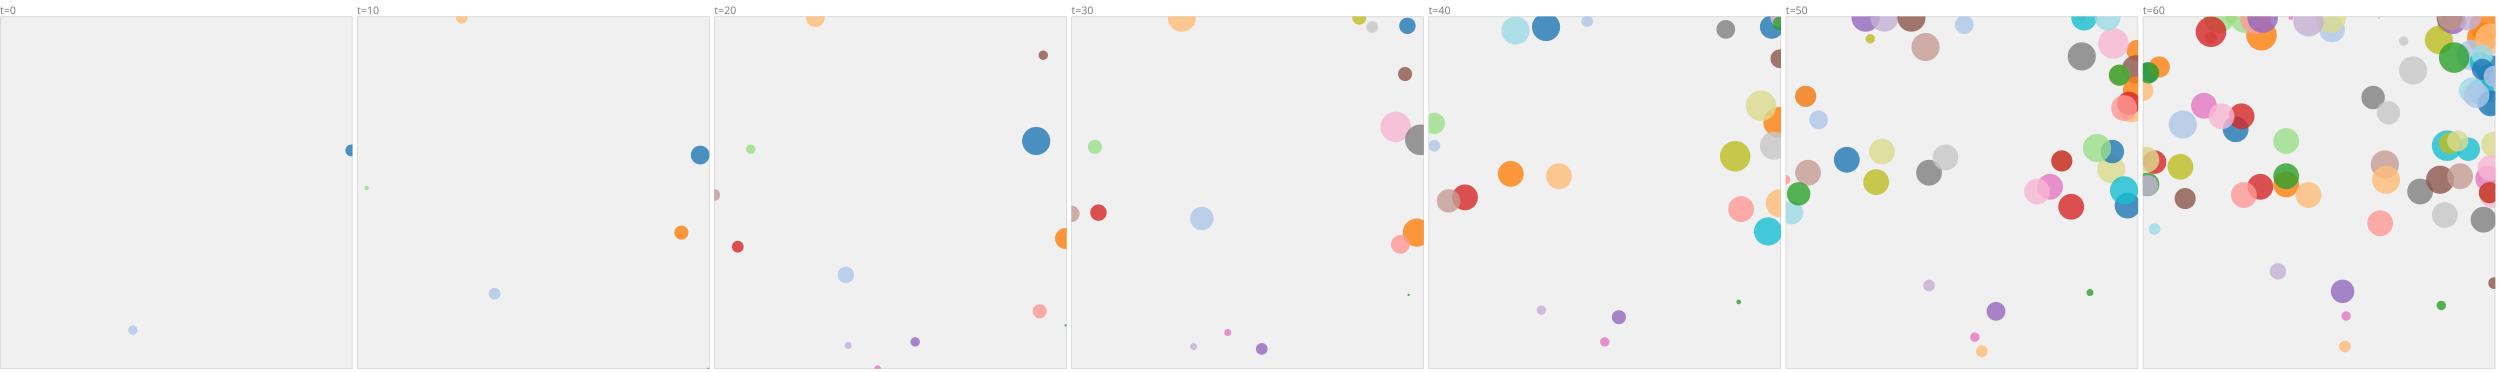
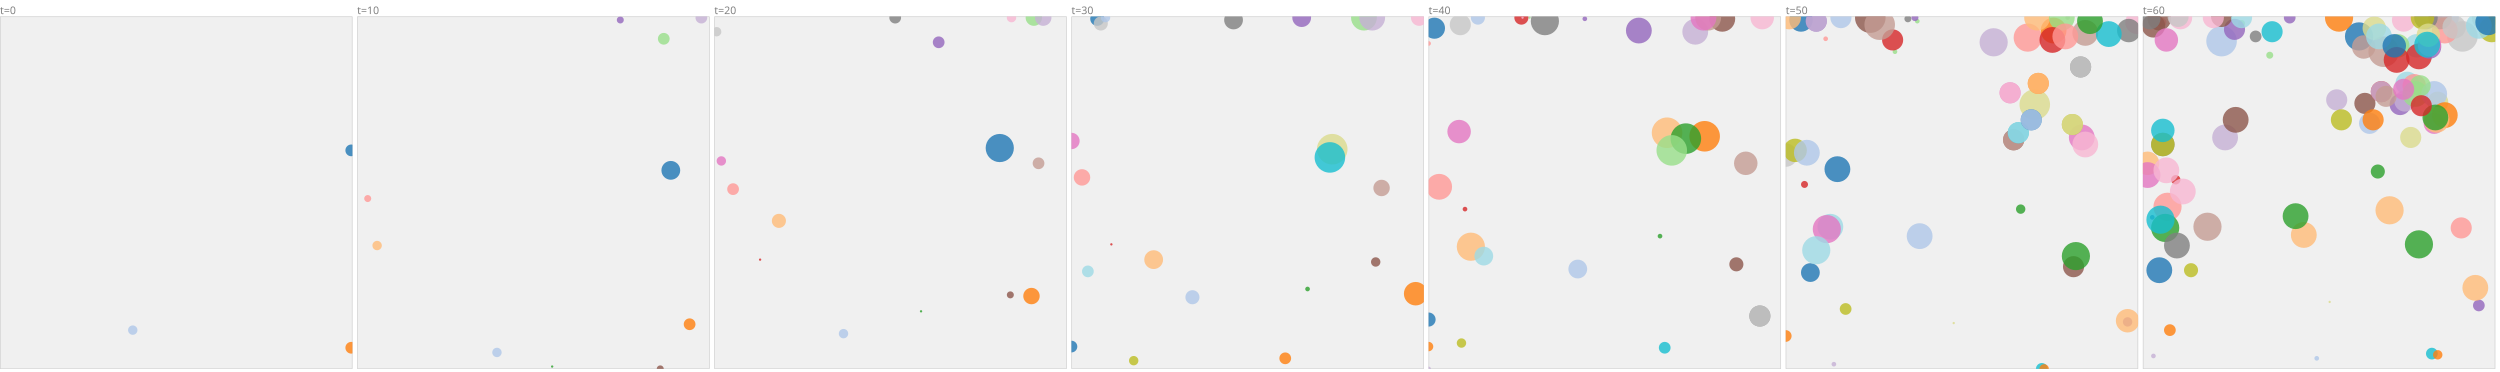
<svg xmlns="http://www.w3.org/2000/svg" width="2128" height="316">
  <text x="0" y="12" font-size="9" font-family="sans-serif" fill="gray">t=0</text>
  <g transform="translate(0, 14)">
    <svg width="300" height="300" viewBox="0 0 300 300">
      <rect width="300" height="300" fill="#f0f0f0" stroke="#ccc" />
      <circle cx="299" cy="114" r="5" fill="rgb(31,119,180)" opacity="0.8" />
      <circle cx="113" cy="267" r="4" fill="rgb(175,199,232)" opacity="0.8" />
+       <circle cx="299" cy="282" r="5" fill="rgb(255,127,14)" opacity="0.8" />
    </svg>
  </g>
  <text x="304" y="12" font-size="9" font-family="sans-serif" fill="gray">t=10</text>
  <g transform="translate(304, 14)">
    <svg width="300" height="300" viewBox="0 0 300 300">
      <rect width="300" height="300" fill="#f0f0f0" stroke="#ccc" />
-       <circle cx="292" cy="118" r="8" fill="rgb(31,119,180)" opacity="0.8" />
-       <circle cx="117" cy="236" r="5" fill="rgb(175,199,232)" opacity="0.8" />
-       <circle cx="276" cy="184" r="6" fill="rgb(255,127,14)" opacity="0.8" />
-       <circle cx="89" cy="1" r="5" fill="rgb(255,187,120)" opacity="0.8" />
-       <circle cx="299" cy="300" r="1" fill="rgb(44,160,44)" opacity="0.8" />
-       <circle cx="8" cy="146" r="2" fill="rgb(152,223,138)" opacity="0.8" />
+       <circle cx="267" cy="131" r="8" fill="rgb(31,119,180)" opacity="0.8" />
+       <circle cx="119" cy="286" r="4" fill="rgb(175,199,232)" opacity="0.8" />
+       <circle cx="283" cy="262" r="5" fill="rgb(255,127,14)" opacity="0.8" />
+       <circle cx="17" cy="195" r="4" fill="rgb(255,187,120)" opacity="0.8" />
+       <circle cx="166" cy="298" r="1" fill="rgb(44,160,44)" opacity="0.8" />
+       <circle cx="261" cy="19" r="5" fill="rgb(152,223,138)" opacity="0.8" />
+       <circle cx="0" cy="206" r="0" fill="rgb(214,39,40)" opacity="0.8" />
+       <circle cx="9" cy="155" r="3" fill="rgb(255,152,150)" opacity="0.8" />
+       <circle cx="224" cy="3" r="3" fill="rgb(148,103,189)" opacity="0.8" />
+       <circle cx="293" cy="1" r="5" fill="rgb(197,176,213)" opacity="0.8" />
+       <circle cx="258" cy="300" r="3" fill="rgb(140,86,75)" opacity="0.8" />
    </svg>
  </g>
  <text x="608" y="12" font-size="9" font-family="sans-serif" fill="gray">t=20</text>
  <g transform="translate(608, 14)">
    <svg width="300" height="300" viewBox="0 0 300 300">
      <rect width="300" height="300" fill="#f0f0f0" stroke="#ccc" />
-       <circle cx="274" cy="106" r="12" fill="rgb(31,119,180)" opacity="0.8" />
-       <circle cx="112" cy="220" r="7" fill="rgb(175,199,232)" opacity="0.8" />
-       <circle cx="299" cy="189" r="9" fill="rgb(255,127,14)" opacity="0.8" />
-       <circle cx="86" cy="1" r="8" fill="rgb(255,187,120)" opacity="0.8" />
-       <circle cx="299" cy="263" r="1" fill="rgb(44,160,44)" opacity="0.8" />
-       <circle cx="31" cy="113" r="4" fill="rgb(152,223,138)" opacity="0.8" />
-       <circle cx="20" cy="196" r="5" fill="rgb(214,39,40)" opacity="0.8" />
-       <circle cx="277" cy="251" r="6" fill="rgb(255,152,150)" opacity="0.8" />
-       <circle cx="171" cy="277" r="4" fill="rgb(148,103,189)" opacity="0.8" />
-       <circle cx="114" cy="280" r="3" fill="rgb(197,176,213)" opacity="0.8" />
-       <circle cx="280" cy="33" r="4" fill="rgb(140,86,75)" opacity="0.8" />
-       <circle cx="0" cy="152" r="5" fill="rgb(196,156,148)" opacity="0.8" />
-       <circle cx="139" cy="300" r="3" fill="rgb(227,119,194)" opacity="0.8" />
+       <circle cx="243" cy="112" r="12" fill="rgb(31,119,180)" opacity="0.8" />
+       <circle cx="110" cy="270" r="4" fill="rgb(175,199,232)" opacity="0.8" />
+       <circle cx="270" cy="238" r="7" fill="rgb(255,127,14)" opacity="0.8" />
+       <circle cx="55" cy="174" r="6" fill="rgb(255,187,120)" opacity="0.8" />
+       <circle cx="176" cy="251" r="1" fill="rgb(44,160,44)" opacity="0.8" />
+       <circle cx="272" cy="1" r="7" fill="rgb(152,223,138)" opacity="0.8" />
+       <circle cx="39" cy="207" r="1" fill="rgb(214,39,40)" opacity="0.8" />
+       <circle cx="16" cy="147" r="5" fill="rgb(255,152,150)" opacity="0.8" />
+       <circle cx="191" cy="22" r="5" fill="rgb(148,103,189)" opacity="0.8" />
+       <circle cx="280" cy="1" r="7" fill="rgb(197,176,213)" opacity="0.8" />
+       <circle cx="252" cy="237" r="3" fill="rgb(140,86,75)" opacity="0.8" />
+       <circle cx="276" cy="125" r="5" fill="rgb(196,156,148)" opacity="0.8" />
+       <circle cx="6" cy="123" r="4" fill="rgb(227,119,194)" opacity="0.8" />
+       <circle cx="253" cy="1" r="4" fill="rgb(247,182,210)" opacity="0.8" />
+       <circle cx="154" cy="1" r="5" fill="rgb(127,127,127)" opacity="0.8" />
+       <circle cx="2" cy="13" r="4" fill="rgb(199,199,199)" opacity="0.8" />
    </svg>
  </g>
  <text x="912" y="12" font-size="9" font-family="sans-serif" fill="gray">t=30</text>
  <g transform="translate(912, 14)">
    <svg width="300" height="300" viewBox="0 0 300 300">
      <rect width="300" height="300" fill="#f0f0f0" stroke="#ccc" />
-       <circle cx="286" cy="8" r="7" fill="rgb(31,119,180)" opacity="0.8" />
-       <circle cx="111" cy="172" r="10" fill="rgb(175,199,232)" opacity="0.8" />
-       <circle cx="294" cy="184" r="12" fill="rgb(255,127,14)" opacity="0.8" />
-       <circle cx="94" cy="1" r="12" fill="rgb(255,187,120)" opacity="0.8" />
-       <circle cx="287" cy="237" r="1" fill="rgb(44,160,44)" opacity="0.8" />
-       <circle cx="20" cy="111" r="6" fill="rgb(152,223,138)" opacity="0.8" />
-       <circle cx="23" cy="167" r="7" fill="rgb(214,39,40)" opacity="0.8" />
-       <circle cx="280" cy="194" r="8" fill="rgb(255,152,150)" opacity="0.8" />
-       <circle cx="162" cy="283" r="5" fill="rgb(148,103,189)" opacity="0.8" />
-       <circle cx="104" cy="281" r="3" fill="rgb(197,176,213)" opacity="0.8" />
-       <circle cx="284" cy="49" r="6" fill="rgb(140,86,75)" opacity="0.8" />
-       <circle cx="0" cy="168" r="7" fill="rgb(196,156,148)" opacity="0.8" />
-       <circle cx="133" cy="269" r="3" fill="rgb(227,119,194)" opacity="0.8" />
-       <circle cx="276" cy="94" r="13" fill="rgb(247,182,210)" opacity="0.8" />
-       <circle cx="297" cy="105" r="13" fill="rgb(127,127,127)" opacity="0.8" />
-       <circle cx="256" cy="9" r="5" fill="rgb(199,199,199)" opacity="0.8" />
-       <circle cx="245" cy="1" r="6" fill="rgb(188,189,34)" opacity="0.8" />
+       <circle cx="22" cy="2" r="6" fill="rgb(31,119,180)" opacity="0.8" />
+       <circle cx="103" cy="239" r="6" fill="rgb(175,199,232)" opacity="0.8" />
+       <circle cx="293" cy="236" r="10" fill="rgb(255,127,14)" opacity="0.8" />
+       <circle cx="70" cy="207" r="8" fill="rgb(255,187,120)" opacity="0.8" />
+       <circle cx="201" cy="232" r="2" fill="rgb(44,160,44)" opacity="0.8" />
+       <circle cx="249" cy="1" r="11" fill="rgb(152,223,138)" opacity="0.8" />
+       <circle cx="34" cy="194" r="1" fill="rgb(214,39,40)" opacity="0.8" />
+       <circle cx="9" cy="137" r="7" fill="rgb(255,152,150)" opacity="0.8" />
+       <circle cx="196" cy="1" r="8" fill="rgb(148,103,189)" opacity="0.8" />
+       <circle cx="256" cy="1" r="11" fill="rgb(197,176,213)" opacity="0.8" />
+       <circle cx="259" cy="209" r="4" fill="rgb(140,86,75)" opacity="0.8" />
+       <circle cx="264" cy="146" r="7" fill="rgb(196,156,148)" opacity="0.8" />
+       <circle cx="0" cy="106" r="7" fill="rgb(227,119,194)" opacity="0.8" />
+       <circle cx="296" cy="1" r="7" fill="rgb(247,182,210)" opacity="0.8" />
+       <circle cx="138" cy="3" r="8" fill="rgb(127,127,127)" opacity="0.8" />
+       <circle cx="25" cy="6" r="6" fill="rgb(199,199,199)" opacity="0.8" />
+       <circle cx="53" cy="293" r="4" fill="rgb(188,189,34)" opacity="0.8" />
+       <circle cx="222" cy="113" r="13" fill="rgb(219,219,141)" opacity="0.8" />
+       <circle cx="220" cy="120" r="13" fill="rgb(23,190,207)" opacity="0.8" />
+       <circle cx="14" cy="217" r="5" fill="rgb(158,218,229)" opacity="0.8" />
+       <circle cx="0" cy="281" r="5" fill="rgb(31,119,180)" opacity="0.8" />
+       <circle cx="29" cy="1" r="4" fill="rgb(175,199,232)" opacity="0.8" />
+       <circle cx="182" cy="291" r="5" fill="rgb(255,127,14)" opacity="0.8" />
+       <circle cx="158" cy="300" r="0" fill="rgb(255,187,120)" opacity="0.8" />
    </svg>
  </g>
  <text x="1216" y="12" font-size="9" font-family="sans-serif" fill="gray">t=40</text>
  <g transform="translate(1216, 14)">
    <svg width="300" height="300" viewBox="0 0 300 300">
      <rect width="300" height="300" fill="#f0f0f0" stroke="#ccc" />
-       <circle cx="292" cy="9" r="10" fill="rgb(31,119,180)" opacity="0.8" />
-       <circle cx="135" cy="4" r="5" fill="rgb(175,199,232)" opacity="0.8" />
-       <circle cx="298" cy="90" r="13" fill="rgb(255,127,14)" opacity="0.8" />
-       <circle cx="299" cy="159" r="12" fill="rgb(255,187,120)" opacity="0.8" />
-       <circle cx="264" cy="243" r="2" fill="rgb(44,160,44)" opacity="0.8" />
-       <circle cx="5" cy="91" r="9" fill="rgb(152,223,138)" opacity="0.8" />
-       <circle cx="31" cy="154" r="11" fill="rgb(214,39,40)" opacity="0.8" />
-       <circle cx="266" cy="164" r="11" fill="rgb(255,152,150)" opacity="0.8" />
-       <circle cx="162" cy="256" r="6" fill="rgb(148,103,189)" opacity="0.8" />
-       <circle cx="96" cy="250" r="4" fill="rgb(197,176,213)" opacity="0.8" />
-       <circle cx="299" cy="36" r="8" fill="rgb(140,86,75)" opacity="0.8" />
-       <circle cx="17" cy="157" r="10" fill="rgb(196,156,148)" opacity="0.8" />
-       <circle cx="150" cy="277" r="4" fill="rgb(227,119,194)" opacity="0.8" />
-       <circle cx="299" cy="1" r="8" fill="rgb(247,182,210)" opacity="0.8" />
-       <circle cx="253" cy="11" r="8" fill="rgb(127,127,127)" opacity="0.8" />
-       <circle cx="294" cy="110" r="12" fill="rgb(199,199,199)" opacity="0.8" />
-       <circle cx="261" cy="119" r="13" fill="rgb(188,189,34)" opacity="0.8" />
-       <circle cx="283" cy="76" r="13" fill="rgb(219,219,141)" opacity="0.8" />
-       <circle cx="289" cy="183" r="12" fill="rgb(23,190,207)" opacity="0.8" />
-       <circle cx="74" cy="12" r="12" fill="rgb(158,218,229)" opacity="0.8" />
-       <circle cx="100" cy="9" r="12" fill="rgb(31,119,180)" opacity="0.8" />
-       <circle cx="5" cy="110" r="5" fill="rgb(175,199,232)" opacity="0.8" />
-       <circle cx="70" cy="134" r="11" fill="rgb(255,127,14)" opacity="0.8" />
-       <circle cx="111" cy="136" r="11" fill="rgb(255,187,120)" opacity="0.8" />
-       <circle cx="299" cy="6" r="6" fill="rgb(44,160,44)" opacity="0.8" />
+       <circle cx="5" cy="10" r="9" fill="rgb(31,119,180)" opacity="0.8" />
+       <circle cx="127" cy="215" r="8" fill="rgb(175,199,232)" opacity="0.8" />
+       <circle cx="0" cy="281" r="4" fill="rgb(255,127,14)" opacity="0.8" />
+       <circle cx="36" cy="196" r="12" fill="rgb(255,187,120)" opacity="0.8" />
+       <circle cx="197" cy="187" r="2" fill="rgb(44,160,44)" opacity="0.8" />
+       <circle cx="86" cy="1" r="1" fill="rgb(152,223,138)" opacity="0.8" />
+       <circle cx="31" cy="164" r="2" fill="rgb(214,39,40)" opacity="0.8" />
+       <circle cx="9" cy="145" r="11" fill="rgb(255,152,150)" opacity="0.8" />
+       <circle cx="179" cy="12" r="11" fill="rgb(148,103,189)" opacity="0.8" />
+       <circle cx="0" cy="300" r="2" fill="rgb(197,176,213)" opacity="0.8" />
+       <circle cx="262" cy="211" r="6" fill="rgb(140,86,75)" opacity="0.8" />
+       <circle cx="270" cy="125" r="10" fill="rgb(196,156,148)" opacity="0.8" />
+       <circle cx="26" cy="98" r="10" fill="rgb(227,119,194)" opacity="0.8" />
+       <circle cx="284" cy="1" r="10" fill="rgb(247,182,210)" opacity="0.8" />
+       <circle cx="99" cy="4" r="12" fill="rgb(127,127,127)" opacity="0.8" />
+       <circle cx="27" cy="7" r="9" fill="rgb(199,199,199)" opacity="0.8" />
+       <circle cx="28" cy="278" r="4" fill="rgb(188,189,34)" opacity="0.8" />
+       <circle cx="141" cy="266" r="0" fill="rgb(219,219,141)" opacity="0.8" />
+       <circle cx="201" cy="282" r="5" fill="rgb(23,190,207)" opacity="0.8" />
+       <circle cx="47" cy="204" r="8" fill="rgb(158,218,229)" opacity="0.8" />
+       <circle cx="0" cy="258" r="6" fill="rgb(31,119,180)" opacity="0.8" />
+       <circle cx="42" cy="1" r="6" fill="rgb(175,199,232)" opacity="0.8" />
+       <circle cx="235" cy="102" r="13" fill="rgb(255,127,14)" opacity="0.8" />
+       <circle cx="203" cy="99" r="13" fill="rgb(255,187,120)" opacity="0.8" />
+       <circle cx="219" cy="104" r="13" fill="rgb(44,160,44)" opacity="0.8" />
+       <circle cx="207" cy="114" r="13" fill="rgb(152,223,138)" opacity="0.8" />
+       <circle cx="79" cy="1" r="6" fill="rgb(214,39,40)" opacity="0.8" />
+       <circle cx="0" cy="23" r="2" fill="rgb(255,152,150)" opacity="0.8" />
+       <circle cx="133" cy="2" r="2" fill="rgb(148,103,189)" opacity="0.8" />
+       <circle cx="227" cy="13" r="11" fill="rgb(197,176,213)" opacity="0.8" />
+       <circle cx="250" cy="2" r="11" fill="rgb(140,86,75)" opacity="0.8" />
+       <circle cx="238" cy="1" r="11" fill="rgb(196,156,148)" opacity="0.8" />
+       <circle cx="234" cy="1" r="11" fill="rgb(227,119,194)" opacity="0.8" />
+       <circle cx="80" cy="1" r="1" fill="rgb(247,182,210)" opacity="0.8" />
+       <circle cx="282" cy="255" r="9" fill="rgb(127,127,127)" opacity="0.8" />
+       <circle cx="282" cy="255" r="9" fill="rgb(199,199,199)" opacity="0.8" />
    </svg>
  </g>
  <text x="1520" y="12" font-size="9" font-family="sans-serif" fill="gray">t=50</text>
  <g transform="translate(1520, 14)">
    <svg width="300" height="300" viewBox="0 0 300 300">
      <rect width="300" height="300" fill="#f0f0f0" stroke="#ccc" />
-       <circle cx="291" cy="161" r="11" fill="rgb(31,119,180)" opacity="0.8" />
-       <circle cx="152" cy="7" r="8" fill="rgb(175,199,232)" opacity="0.8" />
-       <circle cx="299" cy="29" r="9" fill="rgb(255,127,14)" opacity="0.8" />
-       <circle cx="167" cy="285" r="5" fill="rgb(255,187,120)" opacity="0.8" />
-       <circle cx="259" cy="235" r="3" fill="rgb(44,160,44)" opacity="0.8" />
-       <circle cx="178" cy="5" r="0" fill="rgb(152,223,138)" opacity="0.8" />
-       <circle cx="243" cy="162" r="11" fill="rgb(214,39,40)" opacity="0.8" />
-       <circle cx="0" cy="139" r="4" fill="rgb(255,152,150)" opacity="0.8" />
-       <circle cx="179" cy="251" r="8" fill="rgb(148,103,189)" opacity="0.8" />
-       <circle cx="122" cy="229" r="5" fill="rgb(197,176,213)" opacity="0.8" />
-       <circle cx="298" cy="45" r="12" fill="rgb(140,86,75)" opacity="0.8" />
-       <circle cx="19" cy="133" r="11" fill="rgb(196,156,148)" opacity="0.8" />
-       <circle cx="161" cy="273" r="4" fill="rgb(227,119,194)" opacity="0.8" />
-       <circle cx="279" cy="23" r="13" fill="rgb(247,182,210)" opacity="0.8" />
-       <circle cx="252" cy="34" r="12" fill="rgb(127,127,127)" opacity="0.8" />
-       <circle cx="252" cy="1" r="3" fill="rgb(199,199,199)" opacity="0.8" />
-       <circle cx="72" cy="19" r="4" fill="rgb(188,189,34)" opacity="0.8" />
-       <circle cx="277" cy="130" r="12" fill="rgb(219,219,141)" opacity="0.8" />
-       <circle cx="288" cy="148" r="12" fill="rgb(23,190,207)" opacity="0.8" />
-       <circle cx="5" cy="167" r="10" fill="rgb(158,218,229)" opacity="0.8" />
-       <circle cx="278" cy="115" r="10" fill="rgb(31,119,180)" opacity="0.8" />
-       <circle cx="28" cy="88" r="8" fill="rgb(175,199,232)" opacity="0.8" />
-       <circle cx="299" cy="63" r="12" fill="rgb(255,127,14)" opacity="0.8" />
-       <circle cx="294" cy="79" r="11" fill="rgb(255,187,120)" opacity="0.8" />
-       <circle cx="11" cy="151" r="10" fill="rgb(44,160,44)" opacity="0.8" />
-       <circle cx="265" cy="112" r="12" fill="rgb(152,223,138)" opacity="0.8" />
-       <circle cx="292" cy="74" r="10" fill="rgb(214,39,40)" opacity="0.8" />
-       <circle cx="288" cy="78" r="11" fill="rgb(255,152,150)" opacity="0.8" />
-       <circle cx="68" cy="1" r="12" fill="rgb(148,103,189)" opacity="0.8" />
-       <circle cx="84" cy="1" r="12" fill="rgb(197,176,213)" opacity="0.8" />
-       <circle cx="107" cy="1" r="12" fill="rgb(140,86,75)" opacity="0.8" />
-       <circle cx="119" cy="26" r="12" fill="rgb(196,156,148)" opacity="0.8" />
-       <circle cx="225" cy="145" r="11" fill="rgb(227,119,194)" opacity="0.8" />
-       <circle cx="214" cy="149" r="11" fill="rgb(247,182,210)" opacity="0.8" />
-       <circle cx="122" cy="133" r="11" fill="rgb(127,127,127)" opacity="0.8" />
-       <circle cx="136" cy="120" r="11" fill="rgb(199,199,199)" opacity="0.8" />
-       <circle cx="77" cy="141" r="11" fill="rgb(188,189,34)" opacity="0.8" />
-       <circle cx="82" cy="115" r="11" fill="rgb(219,219,141)" opacity="0.8" />
-       <circle cx="254" cy="1" r="11" fill="rgb(23,190,207)" opacity="0.8" />
-       <circle cx="274" cy="1" r="11" fill="rgb(158,218,229)" opacity="0.8" />
-       <circle cx="52" cy="122" r="11" fill="rgb(31,119,180)" opacity="0.8" />
-       <circle cx="17" cy="68" r="9" fill="rgb(175,199,232)" opacity="0.8" />
-       <circle cx="17" cy="68" r="9" fill="rgb(255,127,14)" opacity="0.8" />
-       <circle cx="284" cy="50" r="9" fill="rgb(255,187,120)" opacity="0.8" />
-       <circle cx="284" cy="50" r="9" fill="rgb(44,160,44)" opacity="0.8" />
-       <circle cx="235" cy="123" r="9" fill="rgb(152,223,138)" opacity="0.8" />
-       <circle cx="235" cy="123" r="9" fill="rgb(214,39,40)" opacity="0.8" />
+       <circle cx="13" cy="3" r="10" fill="rgb(31,119,180)" opacity="0.8" />
+       <circle cx="114" cy="187" r="11" fill="rgb(175,199,232)" opacity="0.8" />
+       <circle cx="0" cy="272" r="5" fill="rgb(255,127,14)" opacity="0.8" />
+       <circle cx="3" cy="1" r="10" fill="rgb(255,187,120)" opacity="0.8" />
+       <circle cx="200" cy="164" r="4" fill="rgb(44,160,44)" opacity="0.8" />
+       <circle cx="93" cy="30" r="2" fill="rgb(152,223,138)" opacity="0.8" />
+       <circle cx="16" cy="143" r="3" fill="rgb(214,39,40)" opacity="0.8" />
+       <circle cx="206" cy="18" r="12" fill="rgb(255,152,150)" opacity="0.8" />
+       <circle cx="291" cy="260" r="4" fill="rgb(148,103,189)" opacity="0.8" />
+       <circle cx="41" cy="296" r="2" fill="rgb(197,176,213)" opacity="0.8" />
+       <circle cx="245" cy="213" r="9" fill="rgb(140,86,75)" opacity="0.8" />
+       <circle cx="255" cy="14" r="11" fill="rgb(196,156,148)" opacity="0.8" />
+       <circle cx="252" cy="103" r="11" fill="rgb(227,119,194)" opacity="0.8" />
+       <circle cx="255" cy="109" r="11" fill="rgb(247,182,210)" opacity="0.8" />
+       <circle cx="104" cy="2" r="3" fill="rgb(127,127,127)" opacity="0.8" />
+       <circle cx="240" cy="1" r="2" fill="rgb(199,199,199)" opacity="0.8" />
+       <circle cx="51" cy="249" r="5" fill="rgb(188,189,34)" opacity="0.8" />
+       <circle cx="143" cy="261" r="1" fill="rgb(219,219,141)" opacity="0.8" />
+       <circle cx="218" cy="300" r="5" fill="rgb(23,190,207)" opacity="0.8" />
+       <circle cx="38" cy="179" r="11" fill="rgb(158,218,229)" opacity="0.8" />
+       <circle cx="21" cy="218" r="8" fill="rgb(31,119,180)" opacity="0.8" />
+       <circle cx="47" cy="1" r="9" fill="rgb(175,199,232)" opacity="0.8" />
+       <circle cx="220" cy="300" r="4" fill="rgb(255,127,14)" opacity="0.8" />
+       <circle cx="291" cy="259" r="10" fill="rgb(255,187,120)" opacity="0.8" />
+       <circle cx="247" cy="204" r="12" fill="rgb(44,160,44)" opacity="0.8" />
+       <circle cx="112" cy="4" r="2" fill="rgb(152,223,138)" opacity="0.8" />
+       <circle cx="91" cy="20" r="9" fill="rgb(214,39,40)" opacity="0.8" />
+       <circle cx="34" cy="19" r="2" fill="rgb(255,152,150)" opacity="0.8" />
+       <circle cx="110" cy="1" r="3" fill="rgb(148,103,189)" opacity="0.8" />
+       <circle cx="177" cy="22" r="12" fill="rgb(197,176,213)" opacity="0.8" />
+       <circle cx="72" cy="1" r="13" fill="rgb(140,86,75)" opacity="0.8" />
+       <circle cx="80" cy="7" r="13" fill="rgb(196,156,148)" opacity="0.8" />
+       <circle cx="35" cy="181" r="12" fill="rgb(227,119,194)" opacity="0.8" />
+       <circle cx="299" cy="5" r="10" fill="rgb(247,182,210)" opacity="0.8" />
+       <circle cx="292" cy="12" r="10" fill="rgb(127,127,127)" opacity="0.8" />
+       <circle cx="0" cy="118" r="10" fill="rgb(199,199,199)" opacity="0.8" />
+       <circle cx="8" cy="114" r="10" fill="rgb(188,189,34)" opacity="0.8" />
+       <circle cx="212" cy="75" r="13" fill="rgb(219,219,141)" opacity="0.8" />
+       <circle cx="275" cy="15" r="11" fill="rgb(23,190,207)" opacity="0.8" />
+       <circle cx="26" cy="199" r="12" fill="rgb(158,218,229)" opacity="0.8" />
+       <circle cx="44" cy="130" r="11" fill="rgb(31,119,180)" opacity="0.8" />
+       <circle cx="18" cy="116" r="11" fill="rgb(175,199,232)" opacity="0.8" />
+       <circle cx="228" cy="12" r="11" fill="rgb(255,127,14)" opacity="0.8" />
+       <circle cx="214" cy="1" r="11" fill="rgb(255,187,120)" opacity="0.8" />
+       <circle cx="259" cy="4" r="11" fill="rgb(44,160,44)" opacity="0.8" />
+       <circle cx="235" cy="1" r="11" fill="rgb(152,223,138)" opacity="0.8" />
+       <circle cx="227" cy="20" r="11" fill="rgb(214,39,40)" opacity="0.8" />
+       <circle cx="238" cy="17" r="11" fill="rgb(255,152,150)" opacity="0.8" />
+       <circle cx="26" cy="4" r="9" fill="rgb(148,103,189)" opacity="0.8" />
+       <circle cx="26" cy="4" r="9" fill="rgb(197,176,213)" opacity="0.8" />
+       <circle cx="194" cy="105" r="9" fill="rgb(140,86,75)" opacity="0.8" />
+       <circle cx="194" cy="105" r="9" fill="rgb(196,156,148)" opacity="0.8" />
+       <circle cx="191" cy="65" r="9" fill="rgb(227,119,194)" opacity="0.8" />
+       <circle cx="191" cy="65" r="9" fill="rgb(247,182,210)" opacity="0.8" />
+       <circle cx="251" cy="43" r="9" fill="rgb(127,127,127)" opacity="0.8" />
+       <circle cx="251" cy="43" r="9" fill="rgb(199,199,199)" opacity="0.8" />
+       <circle cx="244" cy="92" r="9" fill="rgb(188,189,34)" opacity="0.8" />
+       <circle cx="244" cy="92" r="9" fill="rgb(219,219,141)" opacity="0.8" />
+       <circle cx="198" cy="99" r="9" fill="rgb(23,190,207)" opacity="0.8" />
+       <circle cx="198" cy="99" r="9" fill="rgb(158,218,229)" opacity="0.8" />
+       <circle cx="209" cy="88" r="9" fill="rgb(31,119,180)" opacity="0.8" />
+       <circle cx="209" cy="88" r="9" fill="rgb(175,199,232)" opacity="0.8" />
+       <circle cx="215" cy="57" r="9" fill="rgb(255,127,14)" opacity="0.8" />
+       <circle cx="215" cy="57" r="9" fill="rgb(255,187,120)" opacity="0.8" />
    </svg>
  </g>
  <text x="1824" y="12" font-size="9" font-family="sans-serif" fill="gray">t=60</text>
  <g transform="translate(1824, 14)">
    <svg width="300" height="300" viewBox="0 0 300 300">
      <rect width="300" height="300" fill="#f0f0f0" stroke="#ccc" />
-       <circle cx="79" cy="96" r="11" fill="rgb(31,119,180)" opacity="0.8" />
-       <circle cx="161" cy="11" r="11" fill="rgb(175,199,232)" opacity="0.8" />
-       <circle cx="289" cy="18" r="13" fill="rgb(255,127,14)" opacity="0.8" />
-       <circle cx="172" cy="281" r="5" fill="rgb(255,187,120)" opacity="0.8" />
-       <circle cx="254" cy="246" r="4" fill="rgb(44,160,44)" opacity="0.8" />
-       <circle cx="201" cy="1" r="1" fill="rgb(152,223,138)" opacity="0.8" />
-       <circle cx="84" cy="85" r="11" fill="rgb(214,39,40)" opacity="0.8" />
-       <circle cx="0" cy="120" r="7" fill="rgb(255,152,150)" opacity="0.8" />
-       <circle cx="170" cy="234" r="10" fill="rgb(148,103,189)" opacity="0.8" />
-       <circle cx="115" cy="217" r="7" fill="rgb(197,176,213)" opacity="0.8" />
-       <circle cx="299" cy="227" r="5" fill="rgb(140,86,75)" opacity="0.8" />
-       <circle cx="206" cy="126" r="12" fill="rgb(196,156,148)" opacity="0.8" />
-       <circle cx="173" cy="255" r="4" fill="rgb(227,119,194)" opacity="0.8" />
-       <circle cx="288" cy="61" r="10" fill="rgb(247,182,210)" opacity="0.8" />
-       <circle cx="257" cy="7" r="6" fill="rgb(127,127,127)" opacity="0.8" />
-       <circle cx="222" cy="21" r="4" fill="rgb(199,199,199)" opacity="0.8" />
-       <circle cx="75" cy="1" r="5" fill="rgb(188,189,34)" opacity="0.8" />
-       <circle cx="160" cy="1" r="13" fill="rgb(219,219,141)" opacity="0.8" />
-       <circle cx="259" cy="110" r="13" fill="rgb(23,190,207)" opacity="0.8" />
-       <circle cx="10" cy="181" r="5" fill="rgb(158,218,229)" opacity="0.8" />
-       <circle cx="4" cy="48" r="9" fill="rgb(31,119,180)" opacity="0.8" />
-       <circle cx="34" cy="92" r="12" fill="rgb(175,199,232)" opacity="0.8" />
-       <circle cx="101" cy="16" r="13" fill="rgb(255,127,14)" opacity="0.8" />
-       <circle cx="207" cy="139" r="12" fill="rgb(255,187,120)" opacity="0.8" />
-       <circle cx="4" cy="143" r="10" fill="rgb(44,160,44)" opacity="0.8" />
-       <circle cx="87" cy="1" r="13" fill="rgb(152,223,138)" opacity="0.8" />
-       <circle cx="10" cy="124" r="10" fill="rgb(214,39,40)" opacity="0.8" />
-       <circle cx="202" cy="176" r="11" fill="rgb(255,152,150)" opacity="0.8" />
-       <circle cx="294" cy="64" r="10" fill="rgb(148,103,189)" opacity="0.8" />
-       <circle cx="4" cy="144" r="9" fill="rgb(197,176,213)" opacity="0.8" />
-       <circle cx="36" cy="155" r="9" fill="rgb(140,86,75)" opacity="0.8" />
-       <circle cx="58" cy="18" r="5" fill="rgb(196,156,148)" opacity="0.8" />
-       <circle cx="126" cy="1" r="2" fill="rgb(227,119,194)" opacity="0.8" />
-       <circle cx="298" cy="151" r="12" fill="rgb(247,182,210)" opacity="0.8" />
-       <circle cx="236" cy="149" r="11" fill="rgb(127,127,127)" opacity="0.8" />
-       <circle cx="230" cy="46" r="12" fill="rgb(199,199,199)" opacity="0.8" />
-       <circle cx="252" cy="20" r="12" fill="rgb(188,189,34)" opacity="0.8" />
-       <circle cx="299" cy="109" r="11" fill="rgb(219,219,141)" opacity="0.8" />
-       <circle cx="277" cy="113" r="10" fill="rgb(23,190,207)" opacity="0.8" />
-       <circle cx="299" cy="72" r="12" fill="rgb(158,218,229)" opacity="0.8" />
-       <circle cx="296" cy="45" r="12" fill="rgb(31,119,180)" opacity="0.8" />
-       <circle cx="280" cy="33" r="13" fill="rgb(175,199,232)" opacity="0.8" />
-       <circle cx="291" cy="8" r="13" fill="rgb(255,127,14)" opacity="0.8" />
-       <circle cx="296" cy="19" r="13" fill="rgb(255,187,120)" opacity="0.8" />
-       <circle cx="265" cy="35" r="13" fill="rgb(44,160,44)" opacity="0.8" />
-       <circle cx="65" cy="1" r="13" fill="rgb(152,223,138)" opacity="0.8" />
-       <circle cx="58" cy="13" r="13" fill="rgb(214,39,40)" opacity="0.8" />
-       <circle cx="96" cy="2" r="13" fill="rgb(255,152,150)" opacity="0.8" />
-       <circle cx="102" cy="1" r="13" fill="rgb(148,103,189)" opacity="0.8" />
-       <circle cx="141" cy="4" r="13" fill="rgb(197,176,213)" opacity="0.8" />
-       <circle cx="253" cy="139" r="12" fill="rgb(140,86,75)" opacity="0.8" />
-       <circle cx="270" cy="136" r="11" fill="rgb(196,156,148)" opacity="0.8" />
-       <circle cx="294" cy="138" r="11" fill="rgb(227,119,194)" opacity="0.8" />
-       <circle cx="296" cy="129" r="11" fill="rgb(247,182,210)" opacity="0.8" />
-       <circle cx="290" cy="173" r="11" fill="rgb(127,127,127)" opacity="0.8" />
-       <circle cx="257" cy="169" r="11" fill="rgb(199,199,199)" opacity="0.8" />
-       <circle cx="32" cy="128" r="11" fill="rgb(188,189,34)" opacity="0.8" />
-       <circle cx="3" cy="122" r="11" fill="rgb(219,219,141)" opacity="0.8" />
-       <circle cx="288" cy="64" r="11" fill="rgb(23,190,207)" opacity="0.8" />
-       <circle cx="280" cy="63" r="11" fill="rgb(158,218,229)" opacity="0.8" />
-       <circle cx="296" cy="74" r="11" fill="rgb(31,119,180)" opacity="0.8" />
-       <circle cx="284" cy="67" r="11" fill="rgb(175,199,232)" opacity="0.8" />
-       <circle cx="122" cy="143" r="11" fill="rgb(255,127,14)" opacity="0.8" />
-       <circle cx="141" cy="152" r="11" fill="rgb(255,187,120)" opacity="0.8" />
-       <circle cx="122" cy="136" r="11" fill="rgb(44,160,44)" opacity="0.8" />
-       <circle cx="122" cy="106" r="11" fill="rgb(152,223,138)" opacity="0.8" />
-       <circle cx="100" cy="145" r="11" fill="rgb(214,39,40)" opacity="0.8" />
-       <circle cx="86" cy="152" r="11" fill="rgb(255,152,150)" opacity="0.8" />
-       <circle cx="264" cy="4" r="11" fill="rgb(148,103,189)" opacity="0.8" />
-       <circle cx="277" cy="1" r="11" fill="rgb(197,176,213)" opacity="0.8" />
-       <circle cx="261" cy="1" r="11" fill="rgb(140,86,75)" opacity="0.8" />
-       <circle cx="262" cy="1" r="11" fill="rgb(196,156,148)" opacity="0.8" />
-       <circle cx="52" cy="76" r="11" fill="rgb(227,119,194)" opacity="0.8" />
-       <circle cx="67" cy="85" r="11" fill="rgb(247,182,210)" opacity="0.8" />
-       <circle cx="196" cy="69" r="10" fill="rgb(127,127,127)" opacity="0.8" />
-       <circle cx="209" cy="82" r="10" fill="rgb(199,199,199)" opacity="0.8" />
-       <circle cx="261" cy="108" r="9" fill="rgb(188,189,34)" opacity="0.8" />
-       <circle cx="268" cy="106" r="9" fill="rgb(219,219,141)" opacity="0.8" />
-       <circle cx="287" cy="39" r="9" fill="rgb(23,190,207)" opacity="0.8" />
-       <circle cx="289" cy="33" r="9" fill="rgb(158,218,229)" opacity="0.8" />
-       <circle cx="289" cy="45" r="9" fill="rgb(31,119,180)" opacity="0.8" />
-       <circle cx="299" cy="51" r="9" fill="rgb(175,199,232)" opacity="0.8" />
-       <circle cx="14" cy="43" r="9" fill="rgb(255,127,14)" opacity="0.8" />
-       <circle cx="0" cy="63" r="9" fill="rgb(255,187,120)" opacity="0.8" />
-       <circle cx="5" cy="48" r="9" fill="rgb(44,160,44)" opacity="0.8" />
-       <circle cx="295" cy="150" r="9" fill="rgb(152,223,138)" opacity="0.8" />
-       <circle cx="295" cy="150" r="9" fill="rgb(214,39,40)" opacity="0.8" />
+       <circle cx="8" cy="171" r="2" fill="rgb(31,119,180)" opacity="0.8" />
+       <circle cx="148" cy="291" r="2" fill="rgb(175,199,232)" opacity="0.8" />
+       <circle cx="23" cy="267" r="5" fill="rgb(255,127,14)" opacity="0.8" />
+       <circle cx="4" cy="125" r="10" fill="rgb(255,187,120)" opacity="0.8" />
+       <circle cx="200" cy="132" r="6" fill="rgb(44,160,44)" opacity="0.8" />
+       <circle cx="84" cy="6" r="3" fill="rgb(152,223,138)" opacity="0.8" />
+       <circle cx="28" cy="139" r="4" fill="rgb(214,39,40)" opacity="0.8" />
+       <circle cx="21" cy="162" r="12" fill="rgb(255,152,150)" opacity="0.8" />
+       <circle cx="286" cy="246" r="5" fill="rgb(148,103,189)" opacity="0.8" />
+       <circle cx="9" cy="289" r="2" fill="rgb(197,176,213)" opacity="0.8" />
+       <circle cx="189" cy="74" r="9" fill="rgb(140,86,75)" opacity="0.8" />
+       <circle cx="55" cy="179" r="12" fill="rgb(196,156,148)" opacity="0.8" />
+       <circle cx="4" cy="135" r="11" fill="rgb(227,119,194)" opacity="0.8" />
+       <circle cx="20" cy="131" r="11" fill="rgb(247,182,210)" opacity="0.8" />
+       <circle cx="96" cy="17" r="5" fill="rgb(127,127,127)" opacity="0.8" />
+       <circle cx="253" cy="1" r="2" fill="rgb(199,199,199)" opacity="0.8" />
+       <circle cx="41" cy="216" r="6" fill="rgb(188,189,34)" opacity="0.8" />
+       <circle cx="159" cy="243" r="1" fill="rgb(219,219,141)" opacity="0.8" />
+       <circle cx="246" cy="287" r="5" fill="rgb(23,190,207)" opacity="0.8" />
+       <circle cx="233" cy="25" r="10" fill="rgb(158,218,229)" opacity="0.8" />
+       <circle cx="14" cy="216" r="11" fill="rgb(31,119,180)" opacity="0.8" />
+       <circle cx="67" cy="21" r="13" fill="rgb(175,199,232)" opacity="0.8" />
+       <circle cx="251" cy="288" r="4" fill="rgb(255,127,14)" opacity="0.8" />
+       <circle cx="283" cy="231" r="11" fill="rgb(255,187,120)" opacity="0.8" />
+       <circle cx="19" cy="180" r="12" fill="rgb(44,160,44)" opacity="0.8" />
+       <circle cx="108" cy="33" r="3" fill="rgb(152,223,138)" opacity="0.8" />
+       <circle cx="203" cy="64" r="9" fill="rgb(214,39,40)" opacity="0.8" />
+       <circle cx="16" cy="5" r="4" fill="rgb(255,152,150)" opacity="0.8" />
+       <circle cx="125" cy="1" r="5" fill="rgb(148,103,189)" opacity="0.8" />
+       <circle cx="165" cy="71" r="9" fill="rgb(197,176,213)" opacity="0.8" />
+       <circle cx="9" cy="8" r="10" fill="rgb(140,86,75)" opacity="0.8" />
+       <circle cx="205" cy="30" r="13" fill="rgb(196,156,148)" opacity="0.8" />
+       <circle cx="248" cy="91" r="9" fill="rgb(227,119,194)" opacity="0.8" />
+       <circle cx="34" cy="149" r="11" fill="rgb(247,182,210)" opacity="0.8" />
+       <circle cx="29" cy="195" r="11" fill="rgb(127,127,127)" opacity="0.8" />
+       <circle cx="291" cy="1" r="11" fill="rgb(199,199,199)" opacity="0.8" />
+       <circle cx="297" cy="11" r="11" fill="rgb(188,189,34)" opacity="0.8" />
+       <circle cx="251" cy="73" r="9" fill="rgb(219,219,141)" opacity="0.8" />
+       <circle cx="15" cy="173" r="12" fill="rgb(23,190,207)" opacity="0.8" />
+       <circle cx="225" cy="57" r="10" fill="rgb(158,218,229)" opacity="0.8" />
+       <circle cx="184" cy="17" r="12" fill="rgb(31,119,180)" opacity="0.8" />
+       <circle cx="259" cy="1" r="10" fill="rgb(175,199,232)" opacity="0.8" />
+       <circle cx="167" cy="1" r="12" fill="rgb(255,127,14)" opacity="0.8" />
+       <circle cx="210" cy="165" r="12" fill="rgb(255,187,120)" opacity="0.8" />
+       <circle cx="235" cy="194" r="12" fill="rgb(44,160,44)" opacity="0.8" />
+       <circle cx="217" cy="25" r="10" fill="rgb(152,223,138)" opacity="0.8" />
+       <circle cx="216" cy="37" r="11" fill="rgb(214,39,40)" opacity="0.8" />
+       <circle cx="231" cy="59" r="10" fill="rgb(255,152,150)" opacity="0.8" />
+       <circle cx="219" cy="75" r="9" fill="rgb(148,103,189)" opacity="0.8" />
+       <circle cx="223" cy="72" r="9" fill="rgb(197,176,213)" opacity="0.8" />
+       <circle cx="14" cy="2" r="10" fill="rgb(140,86,75)" opacity="0.8" />
+       <circle cx="188" cy="26" r="10" fill="rgb(196,156,148)" opacity="0.8" />
+       <circle cx="20" cy="20" r="10" fill="rgb(227,119,194)" opacity="0.8" />
+       <circle cx="32" cy="1" r="10" fill="rgb(247,182,210)" opacity="0.8" />
+       <circle cx="17" cy="109" r="10" fill="rgb(127,127,127)" opacity="0.8" />
+       <circle cx="272" cy="17" r="13" fill="rgb(199,199,199)" opacity="0.8" />
+       <circle cx="17" cy="109" r="10" fill="rgb(188,189,34)" opacity="0.8" />
+       <circle cx="197" cy="10" r="10" fill="rgb(219,219,141)" opacity="0.8" />
+       <circle cx="17" cy="97" r="10" fill="rgb(23,190,207)" opacity="0.8" />
+       <circle cx="286" cy="8" r="11" fill="rgb(158,218,229)" opacity="0.8" />
+       <circle cx="294" cy="5" r="11" fill="rgb(31,119,180)" opacity="0.8" />
+       <circle cx="193" cy="91" r="9" fill="rgb(175,199,232)" opacity="0.8" />
+       <circle cx="196" cy="88" r="9" fill="rgb(255,127,14)" opacity="0.8" />
+       <circle cx="137" cy="186" r="11" fill="rgb(255,187,120)" opacity="0.8" />
+       <circle cx="130" cy="170" r="11" fill="rgb(44,160,44)" opacity="0.8" />
+       <circle cx="232" cy="66" r="11" fill="rgb(152,223,138)" opacity="0.8" />
+       <circle cx="235" cy="34" r="11" fill="rgb(214,39,40)" opacity="0.8" />
+       <circle cx="257" cy="12" r="11" fill="rgb(255,152,150)" opacity="0.8" />
+       <circle cx="244" cy="26" r="10" fill="rgb(148,103,189)" opacity="0.8" />
+       <circle cx="70" cy="103" r="11" fill="rgb(197,176,213)" opacity="0.8" />
+       <circle cx="79" cy="88" r="11" fill="rgb(140,86,75)" opacity="0.8" />
+       <circle cx="253" cy="1" r="10" fill="rgb(196,156,148)" opacity="0.8" />
+       <circle cx="244" cy="24" r="10" fill="rgb(227,119,194)" opacity="0.8" />
+       <circle cx="222" cy="3" r="10" fill="rgb(247,182,210)" opacity="0.8" />
+       <circle cx="241" cy="1" r="10" fill="rgb(127,127,127)" opacity="0.8" />
+       <circle cx="265" cy="9" r="10" fill="rgb(199,199,199)" opacity="0.8" />
+       <circle cx="238" cy="1" r="10" fill="rgb(188,189,34)" opacity="0.8" />
+       <circle cx="243" cy="16" r="10" fill="rgb(219,219,141)" opacity="0.8" />
+       <circle cx="242" cy="24" r="11" fill="rgb(23,190,207)" opacity="0.8" />
+       <circle cx="201" cy="17" r="11" fill="rgb(158,218,229)" opacity="0.8" />
+       <circle cx="214" cy="25" r="10" fill="rgb(31,119,180)" opacity="0.8" />
+       <circle cx="248" cy="66" r="11" fill="rgb(175,199,232)" opacity="0.8" />
+       <circle cx="257" cy="84" r="11" fill="rgb(255,127,14)" opacity="0.8" />
+       <circle cx="250" cy="88" r="11" fill="rgb(255,187,120)" opacity="0.8" />
+       <circle cx="249" cy="86" r="11" fill="rgb(44,160,44)" opacity="0.8" />
+       <circle cx="236" cy="59" r="9" fill="rgb(152,223,138)" opacity="0.8" />
+       <circle cx="237" cy="76" r="9" fill="rgb(214,39,40)" opacity="0.8" />
+       <circle cx="271" cy="180" r="9" fill="rgb(255,152,150)" opacity="0.8" />
+       <circle cx="78" cy="11" r="9" fill="rgb(148,103,189)" opacity="0.8" />
+       <circle cx="203" cy="64" r="9" fill="rgb(197,176,213)" opacity="0.8" />
+       <circle cx="67" cy="0" r="9" fill="rgb(140,86,75)" opacity="0.8" />
+       <circle cx="207" cy="68" r="9" fill="rgb(196,156,148)" opacity="0.8" />
+       <circle cx="222" cy="62" r="9" fill="rgb(227,119,194)" opacity="0.8" />
+       <circle cx="60" cy="1" r="9" fill="rgb(247,182,210)" opacity="0.8" />
+       <circle cx="6" cy="2" r="9" fill="rgb(127,127,127)" opacity="0.8" />
+       <circle cx="30" cy="0" r="9" fill="rgb(199,199,199)" opacity="0.8" />
+       <circle cx="169" cy="88" r="9" fill="rgb(188,189,34)" opacity="0.8" />
+       <circle cx="228" cy="103" r="9" fill="rgb(219,219,141)" opacity="0.8" />
+       <circle cx="110" cy="13" r="9" fill="rgb(23,190,207)" opacity="0.8" />
+       <circle cx="84" cy="1" r="9" fill="rgb(158,218,229)" opacity="0.8" />
    </svg>
  </g>
</svg>
